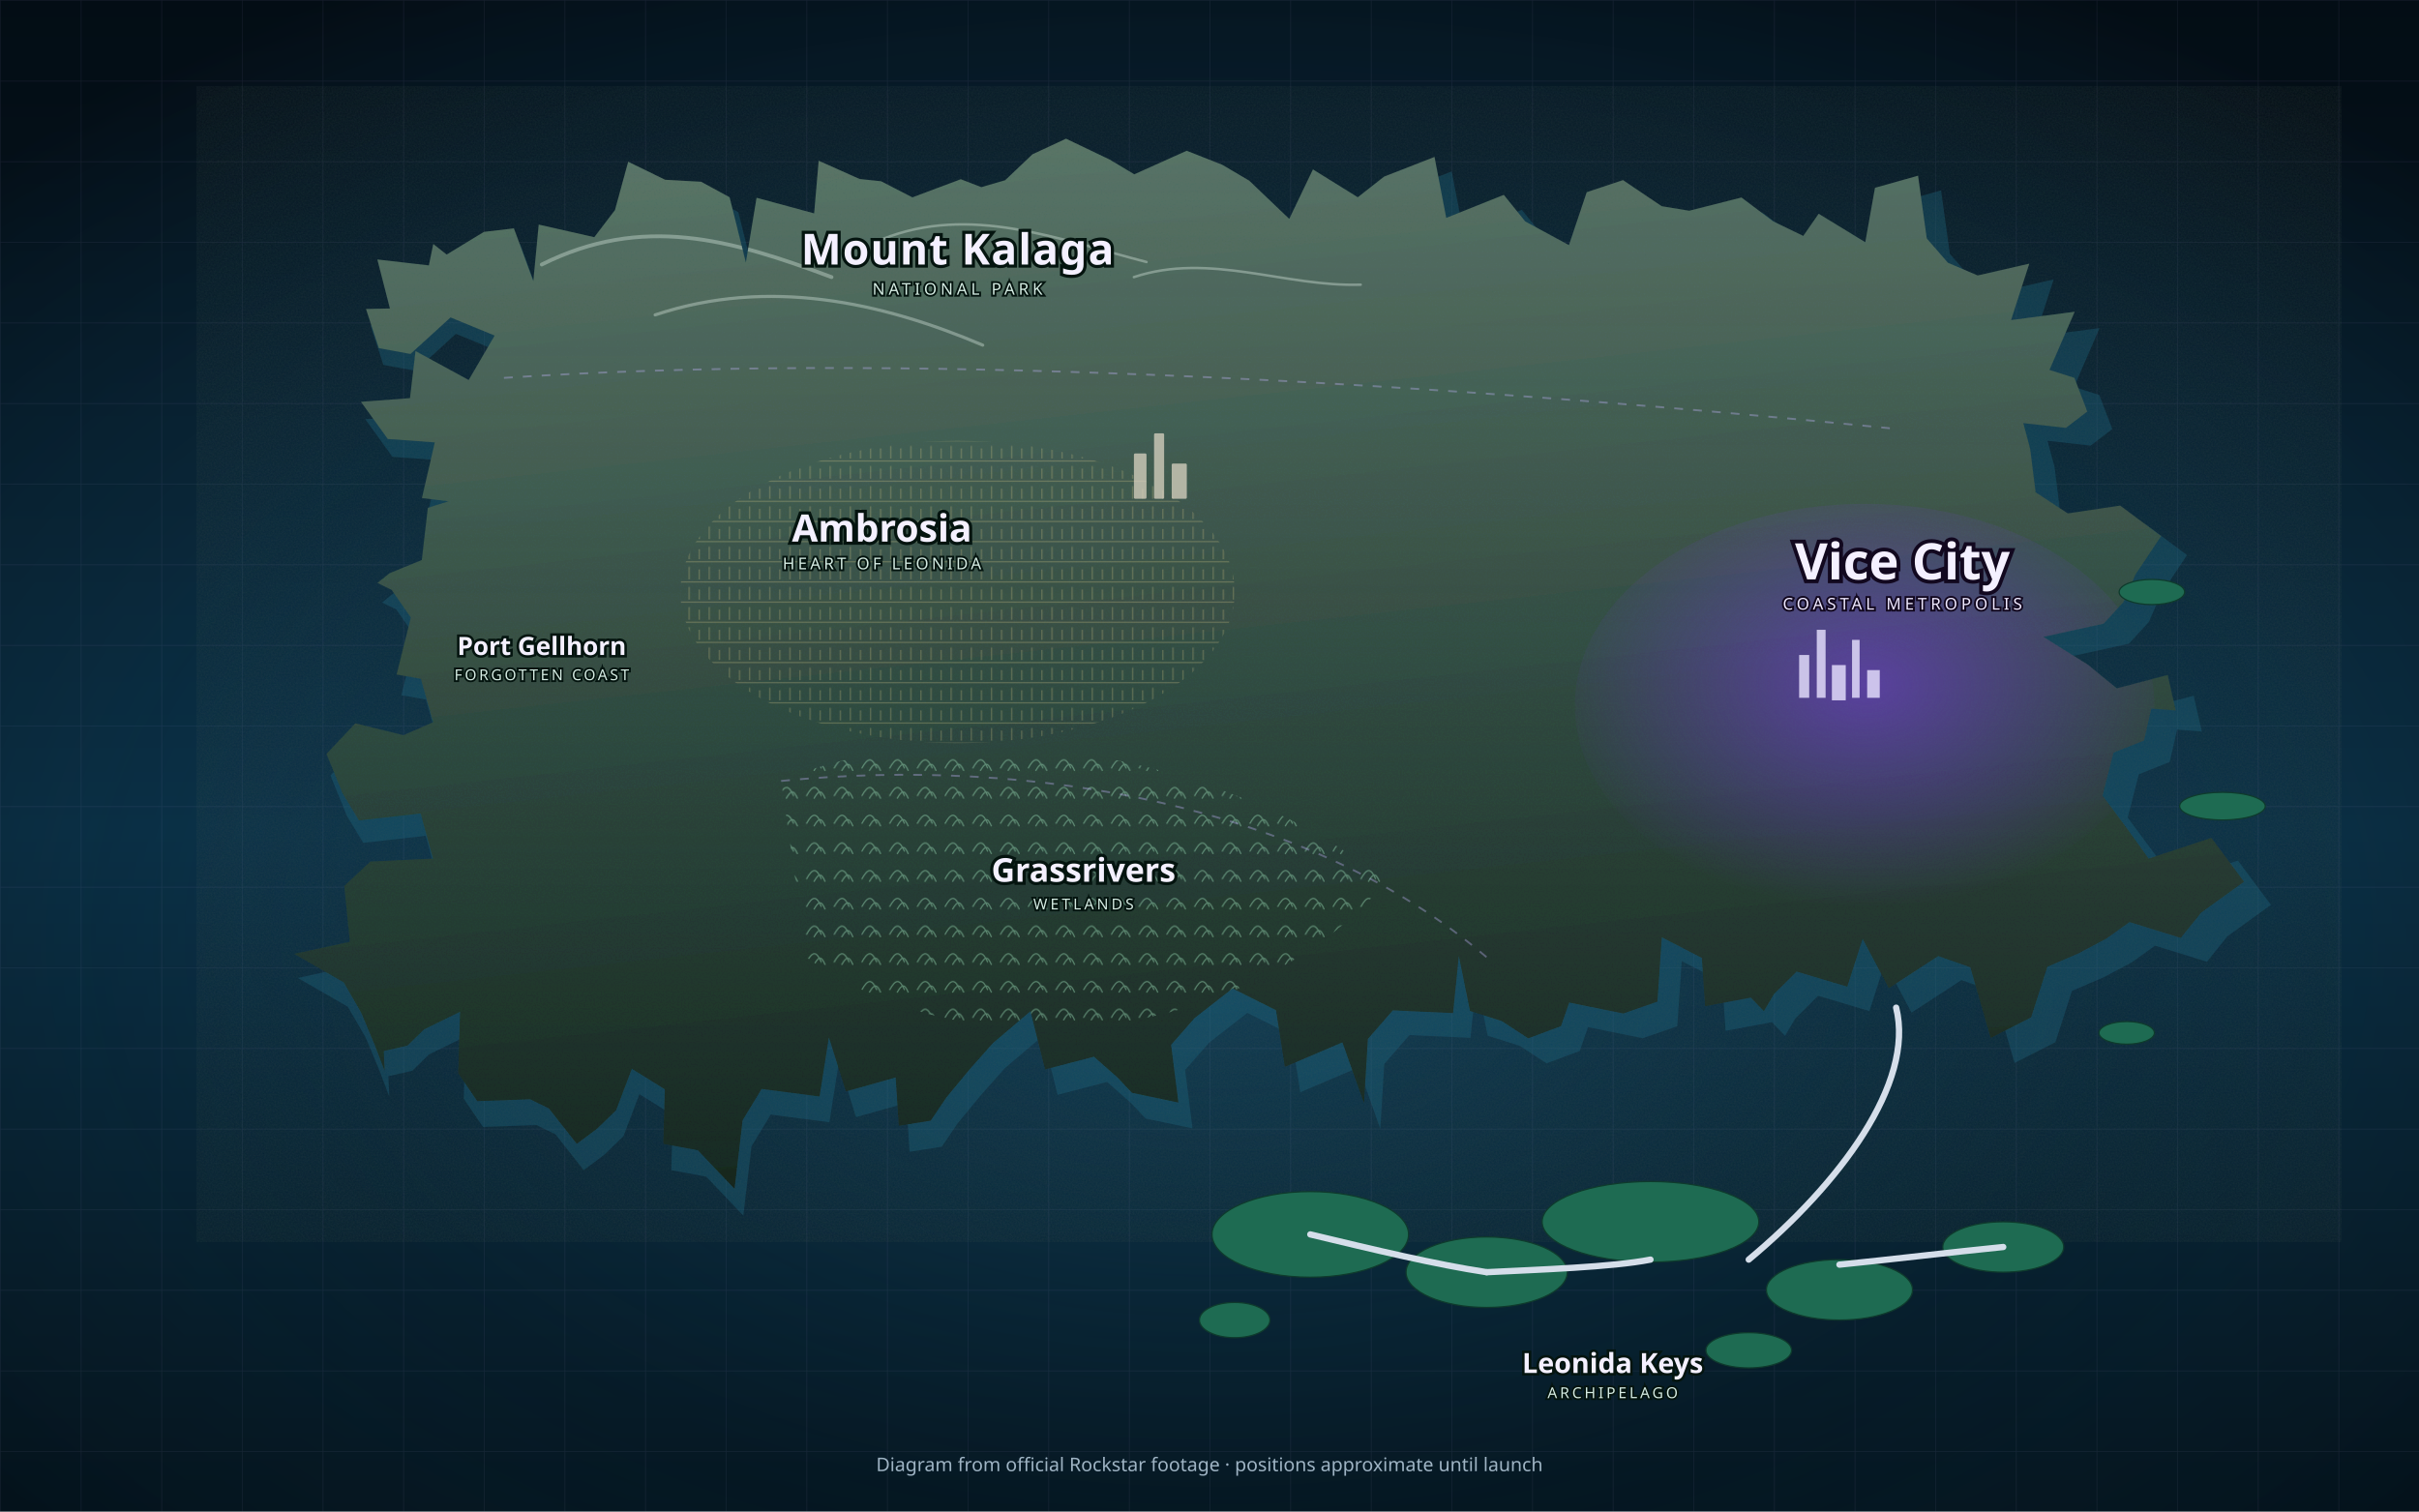
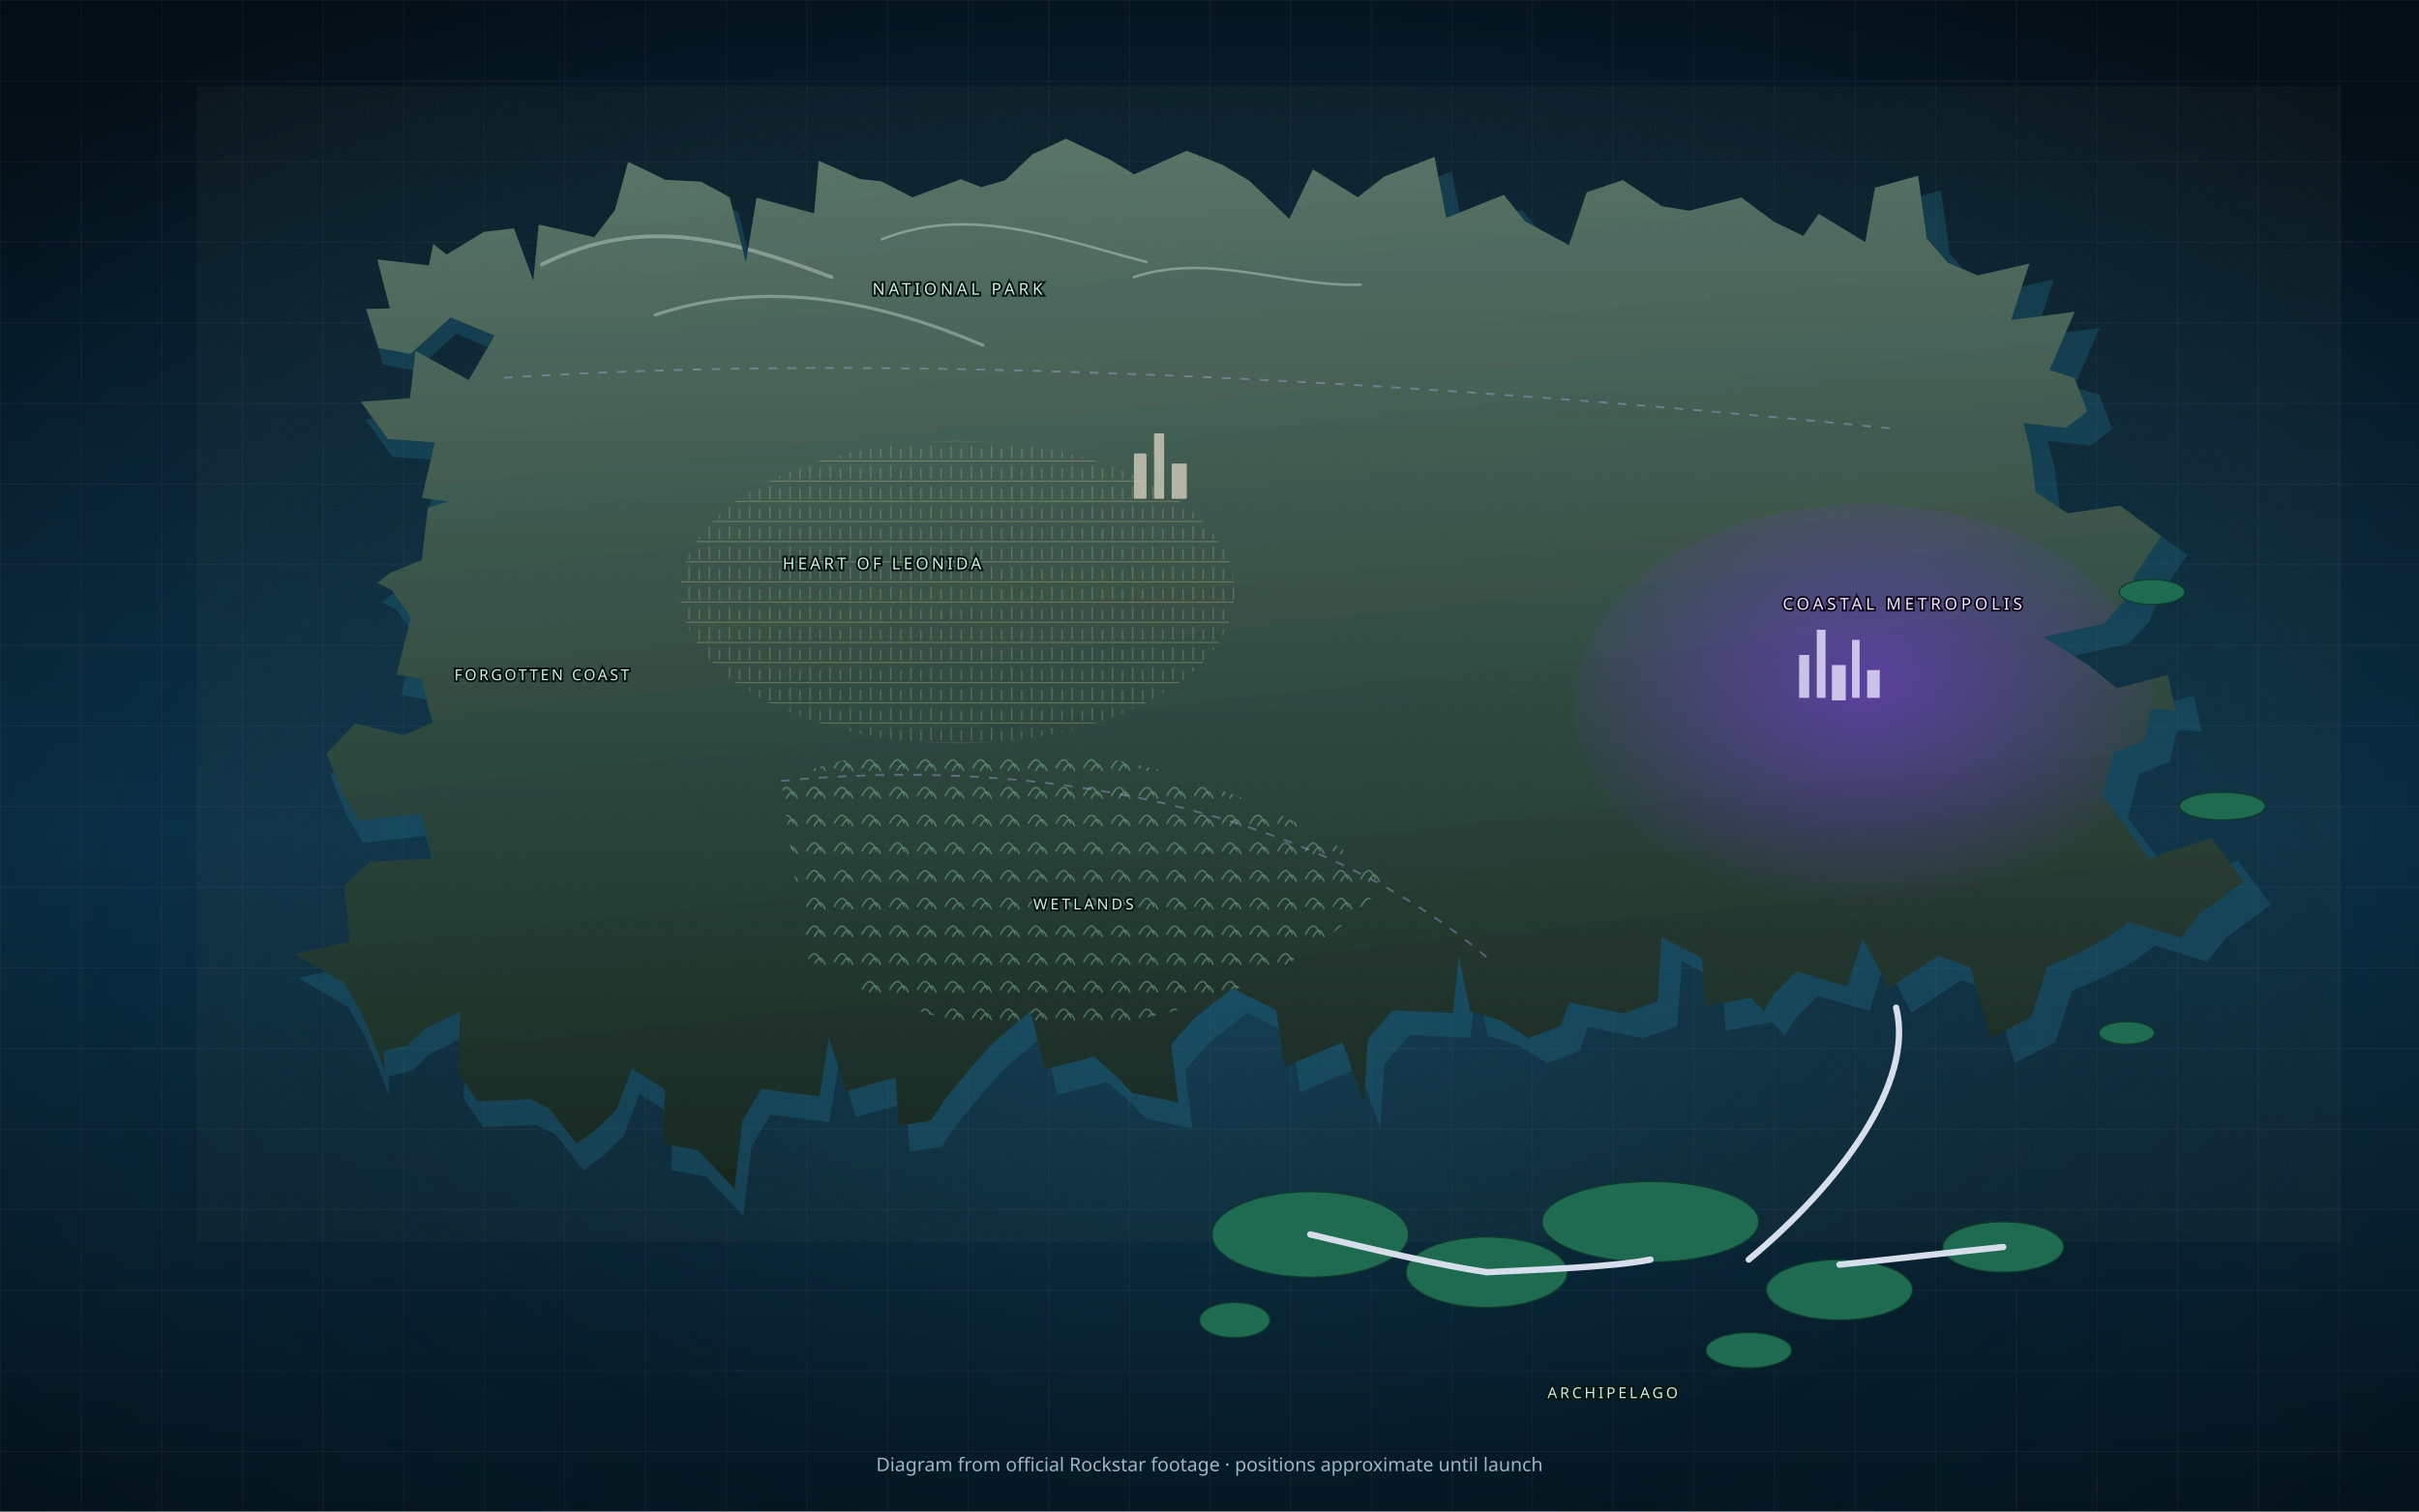
<svg xmlns="http://www.w3.org/2000/svg" viewBox="0 0 1920 1200" width="1920" height="1200" role="img" aria-labelledby="t d">
  <defs>
    <linearGradient id="sea" x1="0" y1="0" x2="0" y2="1">
      <stop offset="0" stop-color="#071825" />
      <stop offset="0.55" stop-color="#0b3148" />
      <stop offset="1" stop-color="#041018" />
    </linearGradient>
    <radialGradient id="deep" cx="0.5" cy="0.62" r="0.72">
      <stop offset="0" stop-color="#164e6b" stop-opacity="0.55" />
      <stop offset="0.55" stop-color="#0a3044" stop-opacity="0.2" />
      <stop offset="1" stop-color="#02070c" stop-opacity="0.65" />
    </radialGradient>
    <linearGradient id="land" x1="0" y1="0" x2="0.2" y2="1">
      <stop offset="0" stop-color="#2c4a3c" />
      <stop offset="0.45" stop-color="#1b382d" />
      <stop offset="1" stop-color="#12281f" />
    </linearGradient>
    <linearGradient id="north" x1="0" y1="0" x2="0" y2="1">
      <stop offset="0" stop-color="#d7efe4" stop-opacity="0.28" />
      <stop offset="1" stop-color="#d7efe4" stop-opacity="0" />
    </linearGradient>
    <radialGradient id="city" cx="0.5" cy="0.45" r="0.55">
      <stop offset="0" stop-color="#7c3aed" stop-opacity="0.55" />
      <stop offset="1" stop-color="#7c3aed" stop-opacity="0" />
    </radialGradient>
    <pattern id="grid" width="64" height="64" patternUnits="userSpaceOnUse">
      <path d="M64 0H0V64" fill="none" stroke="#c4b5fd" stroke-opacity="0.09" stroke-width="1" />
    </pattern>
    <pattern id="marsh" width="22" height="22" patternUnits="userSpaceOnUse">
      <path d="M2 16c5-9 8-9 12 0M8 18c4-7 6-7 9 0" fill="none" stroke="#9ddeb8" stroke-opacity="0.45" stroke-width="1" />
    </pattern>
    <pattern id="crops" width="16" height="16" patternUnits="userSpaceOnUse">
      <path d="M0 14h16M3 2v10M11 4v8" fill="none" stroke="#d6c98a" stroke-opacity="0.28" stroke-width="1" />
    </pattern>
    <filter id="grain" x="-5%" y="-5%" width="110%" height="110%">
      <feTurbulence type="fractalNoise" baseFrequency="0.75" numOctaves="2" seed="3" result="n" />
      <feColorMatrix in="n" type="matrix" values="0 0 0 0 0.08  0 0 0 0 0.12  0 0 0 0 0.09  0 0 0 0.18 0" result="g" />
      <feBlend in="SourceGraphic" in2="g" mode="overlay" />
    </filter>
    <filter id="soft" x="-10%" y="-10%" width="120%" height="120%">
      <feDropShadow dx="0" dy="6" stdDeviation="8" flood-color="#02060a" flood-opacity="0.45" />
    </filter>
    <clipPath id="landClip">
      <path d="M 290.5 245.3 L 309.5 244.9 L 299.5 206.0 L 340.4 210.7 L 343.9 193.7 L 354.5 202.1 L 384.1 184.1 L 407.9 181.3 L 423.3 223.2 L 427.6 178.3 L 471.7 188.3 L 488.1 166.8 L 498.6 128.4 L 527.9 142.7 L 556.5 144.3 L 579.1 156.6 L 592.0 208.4 L 600.5 157.0 L 646.2 169.4 L 649.8 127.6 L 682.3 142.1 L 699.3 143.9 L 724.2 156.7 L 762.6 142.3 L 778.9 148.6 L 797.8 143.1 L 819.5 122.5 L 846.1 110.1 L 880.8 126.7 L 900.3 138.4 L 941.9 119.7 L 970.1 130.8 L 991.5 143.4 L 1023.3 173.8 L 1042.1 134.5 L 1077.7 156.6 L 1098.6 140.2 L 1138.6 124.6 L 1147.9 173.0 L 1193.6 154.7 L 1210.6 175.8 L 1245.3 194.6 L 1259.4 152.6 L 1288.2 143.0 L 1318.9 163.7 L 1340.8 167.3 L 1382.2 156.8 L 1407.5 175.8 L 1431.3 187.3 L 1443.5 169.7 L 1480.5 192.3 L 1488.2 149.1 L 1522.4 139.5 L 1529.3 189.3 L 1546.1 208.6 L 1569.7 218.7 L 1610.7 209.3 L 1596.2 254.1 L 1646.7 247.5 L 1626.7 293.7 L 1646.5 300.0 L 1656.7 326.7 L 1639.7 339.7 L 1605.9 335.9 L 1611.4 356.5 L 1615.7 390.8 L 1641.2 407.6 L 1682.8 401.4 L 1715.3 425.6 L 1695.0 456.0 L 1685.3 478.1 L 1669.7 495.1 L 1621.8 505.6 L 1657.3 527.8 L 1680.1 546.5 L 1720.5 535.9 L 1726.9 564.0 L 1707.5 562.5 L 1701.7 587.9 L 1677.5 597.5 L 1668.8 631.6 L 1689.5 659.5 L 1705.4 681.7 L 1755.2 665.2 L 1781.1 700.0 L 1747.1 724.5 L 1730.9 744.6 L 1690.2 732.0 L 1671.8 745.2 L 1649.7 756.9 L 1625.0 767.5 L 1612.1 807.7 L 1580.0 824.0 L 1563.9 767.9 L 1538.4 759.0 L 1499.2 784.5 L 1478.4 745.3 L 1466.2 783.3 L 1426.0 771.3 L 1408.1 789.1 L 1400.0 802.7 L 1389.7 792.0 L 1353.4 798.8 L 1350.8 760.5 L 1319.0 744.1 L 1315.5 795.2 L 1288.4 804.6 L 1245.5 795.9 L 1239.0 814.6 L 1213.0 824.3 L 1192.0 810.6 L 1166.8 802.6 L 1157.9 758.9 L 1153.3 804.3 L 1105.5 802.1 L 1085.7 824.8 L 1082.6 875.7 L 1065.5 827.5 L 1019.8 847.0 L 1012.8 802.0 L 978.3 784.7 L 948.2 808.2 L 929.5 829.5 L 935.3 875.3 L 898.5 867.6 L 887.1 855.5 L 868.3 838.9 L 829.5 849.0 L 817.9 802.8 L 788.1 828.1 L 769.3 849.3 L 751.2 871.2 L 738.7 889.7 L 713.4 893.7 L 710.9 855.4 L 671.4 866.5 L 657.9 823.5 L 650.5 870.5 L 604.5 864.5 L 589.4 889.4 L 583.0 943.8 L 553.9 913.2 L 526.5 908.1 L 527.7 864.8 L 501.5 848.5 L 489.0 881.4 L 474.1 895.9 L 457.8 908.1 L 435.7 880.0 L 420.8 872.7 L 378.8 874.2 L 363.7 852.0 L 365.2 803.2 L 336.5 817.3 L 323.4 830.1 L 304.6 834.4 L 305.3 850.2 L 297.6 830.0 L 286.8 804.1 L 272.8 779.9 L 233.6 757.3 L 277.7 747.7 L 273.3 703.3 L 294.0 684.0 L 343.7 681.7 L 333.9 645.8 L 284.9 651.3 L 271.9 629.8 L 259.2 598.5 L 282.0 574.3 L 320.3 583.7 L 343.8 573.4 L 334.1 538.9 L 314.8 535.5 L 326.1 490.3 L 310.9 468.3 L 299.6 462.8 L 309.2 455.1 L 334.8 444.6 L 339.6 403.2 L 356.0 398.0 L 334.9 395.4 L 345.1 351.2 L 307.8 348.5 L 286.5 319.0 L 325.4 316.1 L 329.8 278.7 L 372.0 301.7 L 392.6 266.4 L 357.6 252.0 L 325.8 281.0 L 300.7 276.4 Z" />
    </clipPath>
  </defs>
  <rect width="1920" height="1200" fill="url(#sea)" />
  <rect width="1920" height="1200" fill="url(#deep)" />
  <rect width="1920" height="1200" fill="url(#grid)" />
  <path d="M 290.5 245.3 L 309.5 244.9 L 299.5 206.0 L 340.4 210.7 L 343.9 193.7 L 354.5 202.1 L 384.1 184.1 L 407.9 181.3 L 423.3 223.2 L 427.6 178.3 L 471.7 188.3 L 488.1 166.8 L 498.6 128.4 L 527.9 142.7 L 556.5 144.3 L 579.1 156.6 L 592.0 208.4 L 600.5 157.0 L 646.2 169.4 L 649.8 127.6 L 682.3 142.1 L 699.3 143.9 L 724.2 156.7 L 762.6 142.3 L 778.9 148.6 L 797.8 143.1 L 819.5 122.5 L 846.1 110.1 L 880.8 126.7 L 900.3 138.4 L 941.9 119.7 L 970.1 130.8 L 991.5 143.4 L 1023.3 173.8 L 1042.1 134.5 L 1077.7 156.6 L 1098.6 140.2 L 1138.6 124.6 L 1147.9 173.0 L 1193.6 154.7 L 1210.6 175.8 L 1245.3 194.6 L 1259.4 152.6 L 1288.2 143.0 L 1318.9 163.7 L 1340.8 167.3 L 1382.2 156.8 L 1407.5 175.8 L 1431.3 187.3 L 1443.5 169.7 L 1480.5 192.3 L 1488.2 149.1 L 1522.4 139.5 L 1529.3 189.3 L 1546.1 208.6 L 1569.7 218.7 L 1610.7 209.3 L 1596.2 254.1 L 1646.7 247.5 L 1626.7 293.7 L 1646.5 300.0 L 1656.7 326.7 L 1639.7 339.7 L 1605.9 335.9 L 1611.4 356.5 L 1615.7 390.8 L 1641.2 407.6 L 1682.8 401.4 L 1715.3 425.6 L 1695.0 456.0 L 1685.3 478.1 L 1669.7 495.1 L 1621.8 505.6 L 1657.3 527.8 L 1680.1 546.5 L 1720.5 535.9 L 1726.9 564.0 L 1707.5 562.5 L 1701.7 587.9 L 1677.5 597.5 L 1668.8 631.6 L 1689.5 659.5 L 1705.4 681.7 L 1755.2 665.2 L 1781.1 700.0 L 1747.1 724.5 L 1730.9 744.6 L 1690.2 732.0 L 1671.8 745.2 L 1649.7 756.9 L 1625.0 767.5 L 1612.1 807.7 L 1580.0 824.0 L 1563.9 767.9 L 1538.4 759.0 L 1499.2 784.5 L 1478.4 745.3 L 1466.2 783.3 L 1426.0 771.3 L 1408.1 789.1 L 1400.0 802.7 L 1389.7 792.0 L 1353.4 798.8 L 1350.8 760.5 L 1319.0 744.1 L 1315.5 795.2 L 1288.4 804.6 L 1245.5 795.9 L 1239.0 814.6 L 1213.0 824.3 L 1192.0 810.6 L 1166.8 802.6 L 1157.9 758.9 L 1153.3 804.3 L 1105.5 802.1 L 1085.7 824.8 L 1082.6 875.7 L 1065.5 827.5 L 1019.8 847.0 L 1012.8 802.0 L 978.3 784.7 L 948.2 808.2 L 929.5 829.5 L 935.3 875.3 L 898.5 867.6 L 887.1 855.5 L 868.3 838.9 L 829.5 849.0 L 817.9 802.8 L 788.1 828.1 L 769.3 849.3 L 751.2 871.2 L 738.7 889.7 L 713.4 893.7 L 710.9 855.4 L 671.4 866.5 L 657.9 823.5 L 650.5 870.5 L 604.5 864.5 L 589.4 889.4 L 583.0 943.8 L 553.9 913.2 L 526.5 908.1 L 527.7 864.8 L 501.5 848.5 L 489.0 881.4 L 474.1 895.9 L 457.8 908.1 L 435.7 880.0 L 420.8 872.7 L 378.8 874.2 L 363.7 852.0 L 365.2 803.2 L 336.5 817.3 L 323.4 830.1 L 304.6 834.4 L 305.3 850.2 L 297.6 830.0 L 286.8 804.1 L 272.8 779.9 L 233.6 757.3 L 277.7 747.7 L 273.3 703.3 L 294.0 684.0 L 343.7 681.7 L 333.9 645.8 L 284.9 651.3 L 271.9 629.8 L 259.2 598.5 L 282.0 574.3 L 320.3 583.7 L 343.8 573.4 L 334.1 538.9 L 314.8 535.5 L 326.1 490.3 L 310.9 468.3 L 299.6 462.8 L 309.2 455.1 L 334.8 444.6 L 339.6 403.2 L 356.0 398.0 L 334.9 395.4 L 345.1 351.2 L 307.8 348.5 L 286.5 319.0 L 325.4 316.1 L 329.8 278.7 L 372.0 301.7 L 392.6 266.4 L 357.6 252.0 L 325.8 281.0 L 300.7 276.4 Z" fill="#1a6a86" fill-opacity="0.35" transform="translate(0 10) scale(1.012)" />
  <path d="M 290.5 245.3 L 309.5 244.9 L 299.5 206.0 L 340.4 210.7 L 343.9 193.7 L 354.5 202.1 L 384.1 184.1 L 407.9 181.3 L 423.3 223.2 L 427.6 178.3 L 471.7 188.3 L 488.1 166.8 L 498.6 128.4 L 527.9 142.7 L 556.5 144.3 L 579.1 156.6 L 592.0 208.4 L 600.5 157.0 L 646.2 169.4 L 649.8 127.6 L 682.3 142.1 L 699.3 143.9 L 724.2 156.7 L 762.6 142.3 L 778.9 148.6 L 797.8 143.1 L 819.5 122.5 L 846.1 110.1 L 880.8 126.7 L 900.3 138.4 L 941.9 119.7 L 970.1 130.8 L 991.5 143.4 L 1023.3 173.8 L 1042.1 134.5 L 1077.7 156.6 L 1098.6 140.2 L 1138.6 124.6 L 1147.9 173.0 L 1193.6 154.7 L 1210.6 175.8 L 1245.3 194.6 L 1259.4 152.6 L 1288.2 143.0 L 1318.9 163.7 L 1340.8 167.3 L 1382.2 156.8 L 1407.5 175.8 L 1431.3 187.3 L 1443.5 169.7 L 1480.5 192.3 L 1488.2 149.1 L 1522.4 139.5 L 1529.3 189.3 L 1546.1 208.6 L 1569.7 218.7 L 1610.7 209.3 L 1596.2 254.1 L 1646.7 247.5 L 1626.7 293.7 L 1646.5 300.0 L 1656.7 326.7 L 1639.7 339.7 L 1605.9 335.9 L 1611.4 356.5 L 1615.7 390.8 L 1641.2 407.6 L 1682.8 401.4 L 1715.3 425.6 L 1695.0 456.0 L 1685.3 478.1 L 1669.7 495.1 L 1621.8 505.6 L 1657.3 527.8 L 1680.1 546.5 L 1720.5 535.9 L 1726.9 564.0 L 1707.5 562.5 L 1701.7 587.9 L 1677.5 597.5 L 1668.8 631.6 L 1689.5 659.5 L 1705.4 681.7 L 1755.2 665.2 L 1781.1 700.0 L 1747.1 724.5 L 1730.9 744.6 L 1690.2 732.0 L 1671.8 745.2 L 1649.7 756.9 L 1625.0 767.5 L 1612.1 807.7 L 1580.0 824.0 L 1563.9 767.9 L 1538.4 759.0 L 1499.2 784.5 L 1478.4 745.3 L 1466.2 783.3 L 1426.0 771.3 L 1408.1 789.1 L 1400.0 802.7 L 1389.7 792.0 L 1353.4 798.8 L 1350.8 760.5 L 1319.0 744.1 L 1315.5 795.2 L 1288.4 804.6 L 1245.5 795.9 L 1239.0 814.6 L 1213.0 824.3 L 1192.0 810.6 L 1166.8 802.6 L 1157.9 758.9 L 1153.3 804.3 L 1105.5 802.1 L 1085.7 824.8 L 1082.6 875.7 L 1065.5 827.5 L 1019.8 847.0 L 1012.8 802.0 L 978.3 784.7 L 948.2 808.2 L 929.5 829.5 L 935.3 875.3 L 898.5 867.6 L 887.1 855.5 L 868.3 838.9 L 829.5 849.0 L 817.9 802.8 L 788.1 828.1 L 769.3 849.3 L 751.2 871.2 L 738.7 889.7 L 713.4 893.7 L 710.9 855.4 L 671.4 866.5 L 657.9 823.5 L 650.5 870.5 L 604.5 864.5 L 589.4 889.4 L 583.0 943.8 L 553.9 913.2 L 526.5 908.1 L 527.7 864.8 L 501.5 848.5 L 489.0 881.4 L 474.1 895.9 L 457.8 908.1 L 435.7 880.0 L 420.8 872.7 L 378.8 874.2 L 363.7 852.0 L 365.2 803.2 L 336.5 817.3 L 323.4 830.1 L 304.6 834.4 L 305.3 850.2 L 297.6 830.0 L 286.8 804.1 L 272.8 779.9 L 233.6 757.3 L 277.7 747.7 L 273.3 703.3 L 294.0 684.0 L 343.7 681.7 L 333.9 645.8 L 284.9 651.3 L 271.9 629.8 L 259.2 598.5 L 282.0 574.3 L 320.3 583.7 L 343.8 573.4 L 334.1 538.9 L 314.8 535.5 L 326.1 490.3 L 310.9 468.3 L 299.6 462.8 L 309.2 455.1 L 334.8 444.6 L 339.6 403.2 L 356.0 398.0 L 334.9 395.4 L 345.1 351.2 L 307.8 348.5 L 286.5 319.0 L 325.4 316.1 L 329.8 278.7 L 372.0 301.7 L 392.6 266.4 L 357.6 252.0 L 325.8 281.0 L 300.7 276.4 Z" fill="url(#land)" filter="url(#grain)" />
  <path d="M 290.5 245.3 L 309.5 244.9 L 299.5 206.0 L 340.4 210.7 L 343.9 193.7 L 354.5 202.1 L 384.1 184.1 L 407.9 181.3 L 423.3 223.2 L 427.6 178.3 L 471.7 188.3 L 488.1 166.8 L 498.6 128.4 L 527.9 142.7 L 556.5 144.3 L 579.1 156.6 L 592.0 208.4 L 600.5 157.0 L 646.2 169.4 L 649.8 127.6 L 682.3 142.1 L 699.3 143.9 L 724.2 156.7 L 762.6 142.3 L 778.9 148.6 L 797.8 143.1 L 819.5 122.5 L 846.1 110.1 L 880.8 126.7 L 900.3 138.4 L 941.9 119.7 L 970.1 130.8 L 991.5 143.4 L 1023.3 173.8 L 1042.1 134.5 L 1077.7 156.6 L 1098.6 140.2 L 1138.6 124.6 L 1147.9 173.0 L 1193.6 154.7 L 1210.6 175.8 L 1245.3 194.6 L 1259.4 152.6 L 1288.2 143.0 L 1318.9 163.7 L 1340.8 167.3 L 1382.2 156.8 L 1407.5 175.8 L 1431.3 187.3 L 1443.5 169.7 L 1480.5 192.3 L 1488.2 149.1 L 1522.4 139.5 L 1529.3 189.3 L 1546.1 208.6 L 1569.7 218.7 L 1610.7 209.3 L 1596.2 254.1 L 1646.7 247.5 L 1626.7 293.7 L 1646.5 300.0 L 1656.7 326.7 L 1639.7 339.7 L 1605.9 335.9 L 1611.4 356.5 L 1615.7 390.8 L 1641.2 407.6 L 1682.8 401.4 L 1715.3 425.6 L 1695.0 456.0 L 1685.3 478.1 L 1669.7 495.1 L 1621.8 505.6 L 1657.3 527.8 L 1680.1 546.5 L 1720.5 535.9 L 1726.9 564.0 L 1707.5 562.5 L 1701.7 587.9 L 1677.5 597.5 L 1668.8 631.6 L 1689.5 659.5 L 1705.4 681.7 L 1755.2 665.2 L 1781.1 700.0 L 1747.1 724.5 L 1730.9 744.6 L 1690.2 732.0 L 1671.8 745.2 L 1649.7 756.9 L 1625.0 767.5 L 1612.1 807.7 L 1580.0 824.0 L 1563.9 767.9 L 1538.4 759.0 L 1499.2 784.5 L 1478.4 745.3 L 1466.2 783.3 L 1426.0 771.3 L 1408.1 789.1 L 1400.0 802.7 L 1389.7 792.0 L 1353.4 798.8 L 1350.8 760.5 L 1319.0 744.1 L 1315.5 795.2 L 1288.4 804.6 L 1245.5 795.9 L 1239.0 814.6 L 1213.0 824.3 L 1192.0 810.6 L 1166.8 802.6 L 1157.9 758.9 L 1153.3 804.3 L 1105.5 802.1 L 1085.7 824.8 L 1082.6 875.7 L 1065.5 827.5 L 1019.8 847.0 L 1012.8 802.0 L 978.3 784.7 L 948.2 808.2 L 929.5 829.5 L 935.3 875.3 L 898.5 867.6 L 887.1 855.5 L 868.3 838.9 L 829.5 849.0 L 817.9 802.8 L 788.1 828.1 L 769.3 849.3 L 751.2 871.2 L 738.7 889.7 L 713.4 893.7 L 710.9 855.4 L 671.4 866.5 L 657.9 823.5 L 650.5 870.5 L 604.5 864.5 L 589.4 889.4 L 583.0 943.8 L 553.9 913.2 L 526.5 908.1 L 527.7 864.8 L 501.5 848.5 L 489.0 881.4 L 474.1 895.9 L 457.8 908.1 L 435.7 880.0 L 420.8 872.7 L 378.8 874.2 L 363.7 852.0 L 365.2 803.2 L 336.5 817.3 L 323.4 830.1 L 304.6 834.4 L 305.3 850.2 L 297.6 830.0 L 286.8 804.1 L 272.8 779.9 L 233.6 757.3 L 277.7 747.7 L 273.3 703.3 L 294.0 684.0 L 343.7 681.7 L 333.9 645.8 L 284.9 651.3 L 271.9 629.8 L 259.2 598.5 L 282.0 574.3 L 320.3 583.7 L 343.8 573.4 L 334.1 538.9 L 314.8 535.5 L 326.1 490.3 L 310.9 468.3 L 299.6 462.8 L 309.2 455.1 L 334.8 444.6 L 339.6 403.2 L 356.0 398.0 L 334.9 395.4 L 345.1 351.2 L 307.8 348.5 L 286.5 319.0 L 325.4 316.1 L 329.8 278.7 L 372.0 301.7 L 392.6 266.4 L 357.6 252.0 L 325.8 281.0 L 300.7 276.4 Z" fill="url(#north)" clip-path="url(#landClip)" />
  <g fill="none" stroke="#e7f6ef" stroke-opacity="0.35" stroke-linecap="round" clip-path="url(#landClip)">
    <path d="M430 210c80-40 150-20 230 10" stroke-width="3" />
    <path d="M520 250c90-30 180-10 260 24" stroke-width="2.5" />
    <path d="M700 190c70-28 140 0 210 18" stroke-width="2" />
    <path d="M900 220c60-20 120 8 180 6" stroke-width="2" />
  </g>
  <g clip-path="url(#landClip)">
    <ellipse cx="760" cy="470" rx="220" ry="120" fill="url(#crops)" />
    <path d="M620 620 C760 560 980 600 1100 700 C1000 820 780 860 640 760 Z" fill="url(#marsh)" />
    <ellipse cx="1480" cy="560" rx="230" ry="160" fill="url(#city)" />
    <g fill="#e9e4ff" opacity="0.8">
      <rect x="1428" y="520" width="8" height="34" />
      <rect x="1442" y="500" width="7" height="54" />
      <rect x="1454" y="528" width="11" height="28" />
      <rect x="1470" y="508" width="6" height="46" />
      <rect x="1482" y="532" width="10" height="22" />
    </g>
    <g fill="#d9d3c2" opacity="0.75">
      <rect x="900" y="360" width="10" height="36" rx="1" />
      <rect x="916" y="344" width="8" height="52" rx="1" />
      <rect x="930" y="368" width="12" height="28" rx="1" />
    </g>
  </g>
  <g fill="#1e6b52" stroke="#0e3a2c" stroke-width="1">
    <ellipse cx="1040" cy="980" rx="78" ry="34" />
    <ellipse cx="1180" cy="1010" rx="64" ry="28" />
    <ellipse cx="1310" cy="970" rx="86" ry="32" />
    <ellipse cx="1460" cy="1024" rx="58" ry="24" />
    <ellipse cx="1590" cy="990" rx="48" ry="20" />
    <ellipse cx="980" cy="1048" rx="28" ry="14" />
    <ellipse cx="1388" cy="1072" rx="34" ry="14" />
    <ellipse cx="1708" cy="470" rx="26" ry="10" />
    <ellipse cx="1764" cy="640" rx="34" ry="11" />
    <ellipse cx="1688" cy="820" rx="22" ry="9" />
  </g>
  <g fill="none" stroke="#d5deea" stroke-width="5" stroke-linecap="round">
    <path d="M1505 800 C1520 860 1460 940 1388 1000" />
    <path d="M1310 1000 C1280 1006 1220 1008 1180 1010" />
    <path d="M1180 1010 C1140 1004 1090 992 1040 980" />
    <path d="M1460 1004 C1500 1000 1550 994 1590 990" />
  </g>
  <g fill="none" stroke="#c4b5fd" stroke-opacity="0.35" stroke-dasharray="7 8" stroke-width="1.5">
    <path d="M400 300 C700 280 1100 300 1500 340" />
    <path d="M620 620 C820 600 1040 640 1180 760" />
  </g>
  <g font-family="ui-sans-serif, system-ui, sans-serif" fill="#f4f0ff" text-anchor="middle">
-     <text x="760" y="210" font-size="34" font-weight="700" letter-spacing="1" stroke="#04140f" stroke-width="5" paint-order="stroke">Mount Kalaga</text>
    <text x="760" y="234" font-size="13" letter-spacing="3" fill="#d5ebe2" stroke="#04140f" stroke-width="3" paint-order="stroke">NATIONAL PARK</text>
-     <text x="700" y="430" font-size="30" font-weight="700" stroke="#04140f" stroke-width="5" paint-order="stroke">Ambrosia</text>
    <text x="700" y="452" font-size="13" letter-spacing="2.5" fill="#d5ebe2" stroke="#04140f" stroke-width="3" paint-order="stroke">HEART OF LEONIDA</text>
-     <text x="430" y="520" font-size="20" font-weight="700" stroke="#04140f" stroke-width="4" paint-order="stroke">Port Gellhorn</text>
    <text x="430" y="540" font-size="12" letter-spacing="2" fill="#d5ebe2" stroke="#04140f" stroke-width="3" paint-order="stroke">FORGOTTEN COAST</text>
-     <text x="860" y="700" font-size="26" font-weight="700" stroke="#04140f" stroke-width="5" paint-order="stroke">Grassrivers</text>
    <text x="860" y="722" font-size="12" letter-spacing="2.4" fill="#d5ebe2" stroke="#04140f" stroke-width="3" paint-order="stroke">WETLANDS</text>
-     <text x="1510" y="460" font-size="40" font-weight="700" stroke="#12081f" stroke-width="6" paint-order="stroke">Vice City</text>
    <text x="1510" y="484" font-size="13" letter-spacing="3" fill="#efe9ff" stroke="#12081f" stroke-width="3" paint-order="stroke">COASTAL METROPOLIS</text>
-     <text x="1280" y="1090" font-size="22" font-weight="700" stroke="#04140f" stroke-width="4" paint-order="stroke">Leonida Keys</text>
    <text x="1280" y="1110" font-size="12" letter-spacing="2.2" fill="#d5ebe2" stroke="#04140f" stroke-width="3" paint-order="stroke">ARCHIPELAGO</text>
  </g>
  <text x="960" y="1168" text-anchor="middle" fill="#9fb4c4" font-family="ui-sans-serif, system-ui, sans-serif" font-size="15">Diagram from official Rockstar footage · positions approximate until launch</text>
</svg>
